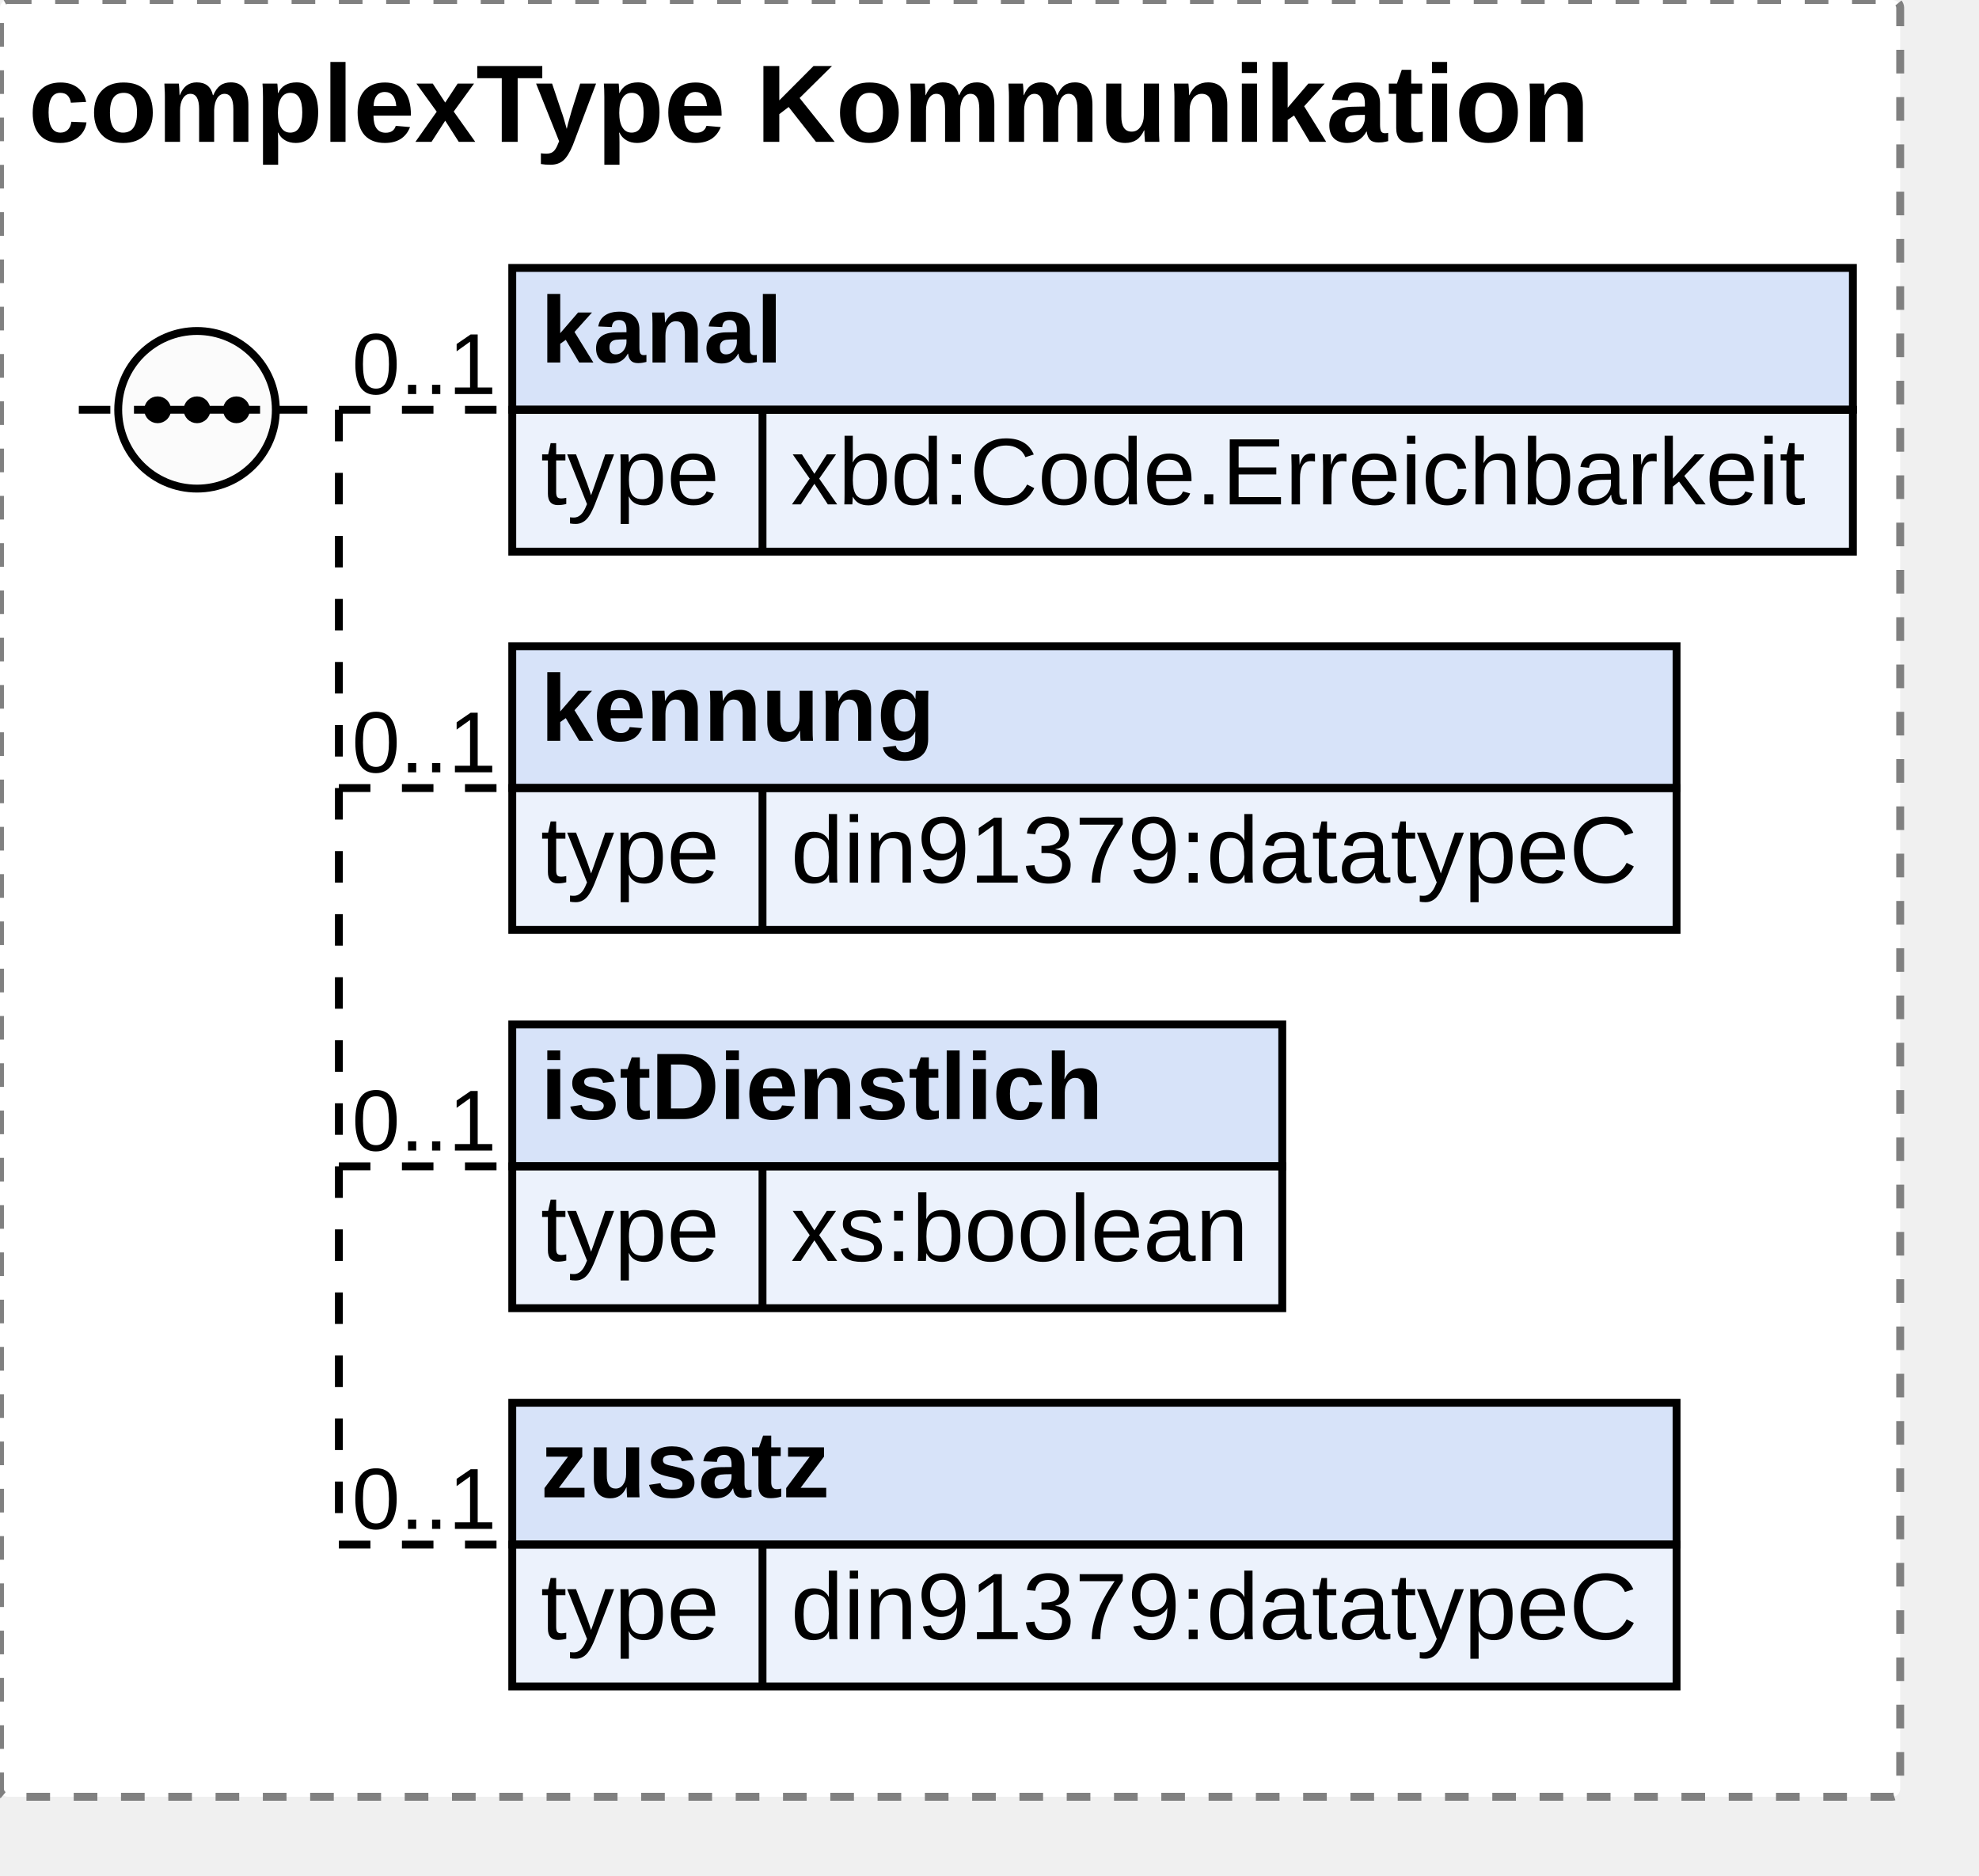
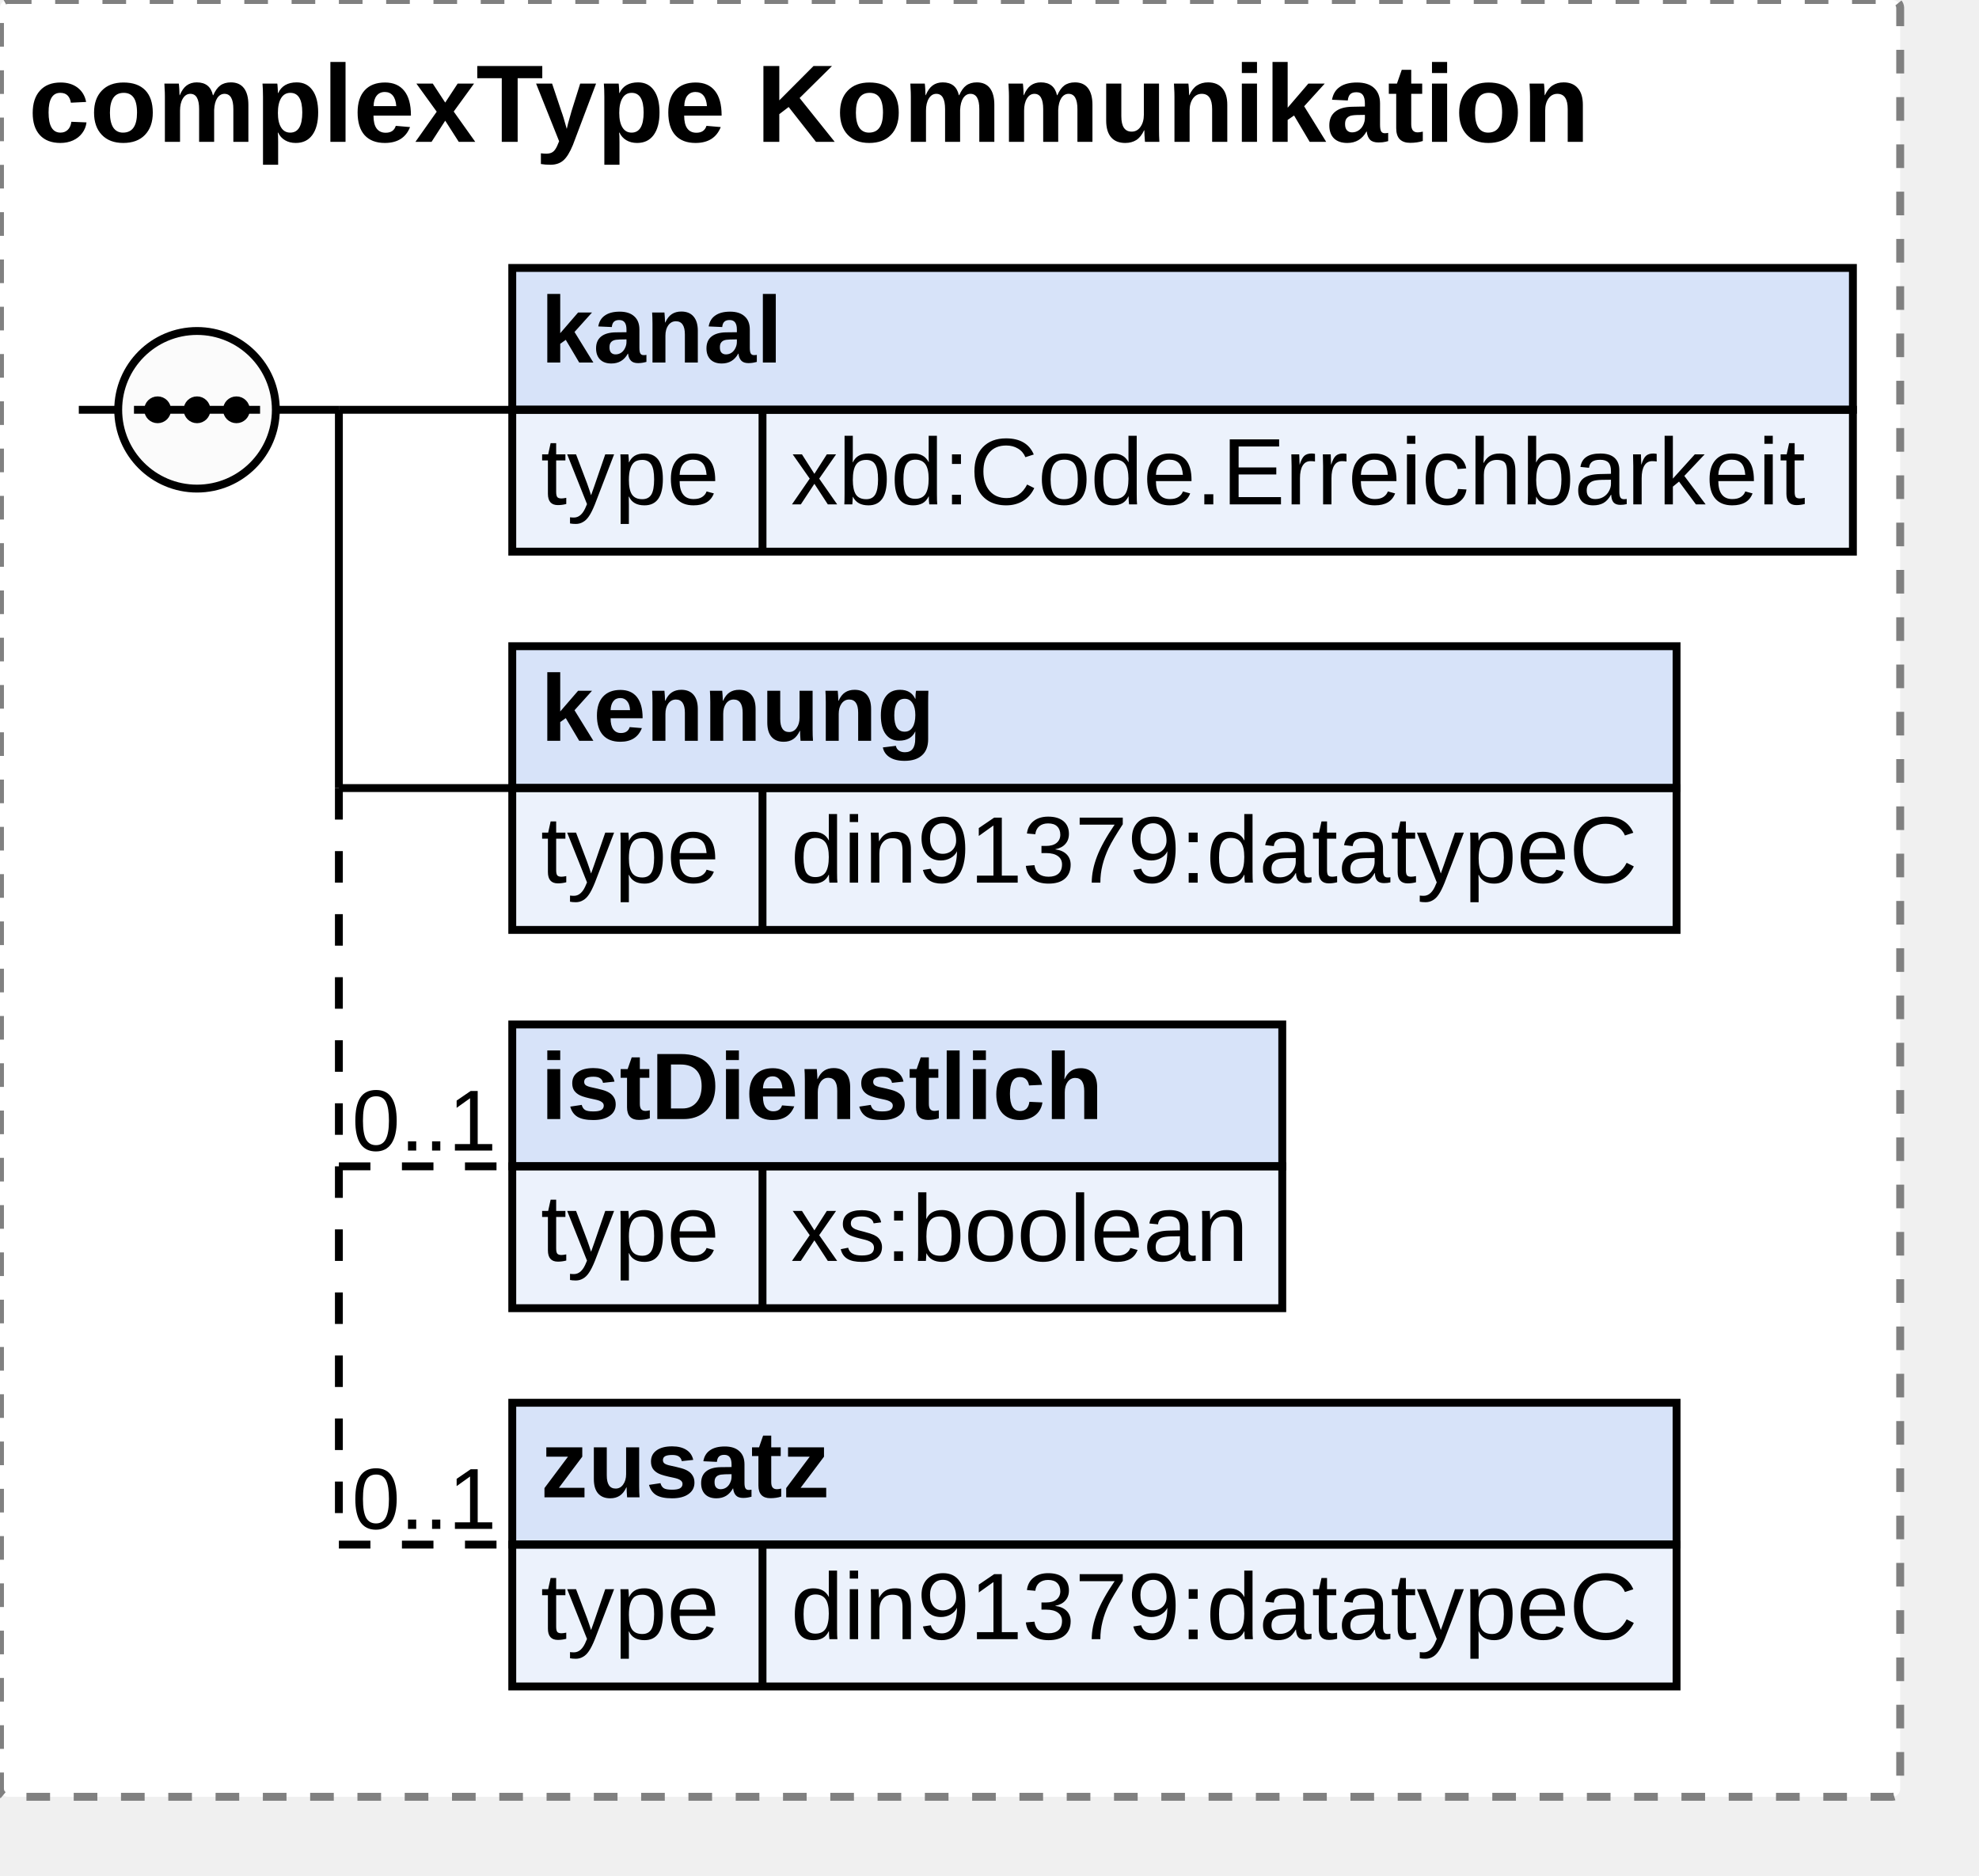
<svg xmlns="http://www.w3.org/2000/svg" width="251.109" height="238">
  <defs>
    <style type="text/css">
                        text {
                            font-family: 'Arial';
                            fill: black;
                        }
                        text.at {
                            font-family: 'Arial';
                            fill: rgb(242, 152, 0);
                        }
                        line {
                            stroke: black;
                        }
                        line.type-structure {
                            stroke: black;
                        }
                        line.type-structure-optional {
                            stroke: black;
                            stroke-dasharray: 4, 4;
                        }
                        rect.attribute-upper {
                            stroke: black;
                            fill: rgb(255, 239, 211);
                        }
                        rect.element-upper {
                            stroke: black;
                            fill: rgb(215, 227, 249);
                        }
                        rect.element-lower {
                            stroke: black;
                            fill: rgb(236, 242, 252);
                        }
                        a text {
                            fill: black;
                        } 
                    </style>
  </defs>
  <rect width="241.109" height="228" stroke-dasharray="3,3" rx="1" ry="1" style="stroke: grey;fill: white;" />
  <text font-size="14" x="3.6" y="18" font-weight="bold">complexType Kommunikation</text>
  <g transform="translate(10,34)">
    <g transform="translate(55,0)">
      <rect width="170.109" height="18" class="element-upper" />
      <rect width="170.109" height="18" y="18" class="element-lower" />
      <text font-size="12" x="3.6" y="12" font-weight="bold">kanal</text>
      <line x1="0" y1="18" x2="170.109" y2="18" />
      <text font-size="12" fill="grey" x="3.6" y="30">type</text>
      <line x1="31.753" y1="18" x2="31.753" y2="36" />
      <text font-size="12" x="35.353" y="30">xbd:Code.Erreichbarkeit</text>
      <g transform="translate(170.1094,0)" />
    </g>
-     <line x1="33" y1="18" x2="55" y2="18" class="type-structure-optional" />
-     <text font-size="11" fill="black" x="53" y="16" text-anchor="end">0..1</text>
-     <line x1="33" y1="18" x2="33" y2="18" class="type-structure-optional" />
+     <line x1="33" y1="18" x2="55" y2="18" class="type-structure-required" />
+     <text font-size="11" fill="black" x="53" y="16" text-anchor="end" />
+     <line x1="33" y1="18" x2="33" y2="18" class="type-structure-required" />
    <g transform="translate(55,48)">
      <rect width="147.734" height="18" class="element-upper" />
      <rect width="147.734" height="18" y="18" class="element-lower" />
      <text font-size="12" x="3.6" y="12" font-weight="bold">kennung</text>
      <line x1="0" y1="18" x2="147.734" y2="18" />
      <text font-size="12" fill="grey" x="3.6" y="30">type</text>
      <line x1="31.753" y1="18" x2="31.753" y2="36" />
      <text font-size="12" x="35.353" y="30">din91379:datatypeC</text>
      <g transform="translate(147.7344,0)" />
    </g>
-     <line x1="33" y1="66" x2="55" y2="66" class="type-structure-optional" />
-     <text font-size="11" fill="black" x="53" y="64" text-anchor="end">0..1</text>
-     <line x1="33" y1="18" x2="33" y2="66" class="type-structure-optional" />
+     <line x1="33" y1="66" x2="55" y2="66" class="type-structure-required" />
+     <text font-size="11" fill="black" x="53" y="64" text-anchor="end" />
+     <line x1="33" y1="18" x2="33" y2="66" class="type-structure-required" />
    <g transform="translate(55,96)">
      <rect width="97.703" height="18" class="element-upper" />
      <rect width="97.703" height="18" y="18" class="element-lower" />
      <text font-size="12" x="3.6" y="12" font-weight="bold">istDienstlich</text>
      <line x1="0" y1="18" x2="97.703" y2="18" />
      <text font-size="12" fill="grey" x="3.6" y="30">type</text>
      <line x1="31.753" y1="18" x2="31.753" y2="36" />
      <text font-size="12" x="35.353" y="30">xs:boolean</text>
      <g transform="translate(97.70312,0)" />
    </g>
    <line x1="33" y1="114" x2="55" y2="114" class="type-structure-optional" />
    <text font-size="11" fill="black" x="53" y="112" text-anchor="end">0..1</text>
    <line x1="33" y1="66" x2="33" y2="114" class="type-structure-optional" />
    <g transform="translate(55,144)">
      <rect width="147.734" height="18" class="element-upper" />
      <rect width="147.734" height="18" y="18" class="element-lower" />
      <text font-size="12" x="3.6" y="12" font-weight="bold">zusatz</text>
      <line x1="0" y1="18" x2="147.734" y2="18" />
      <text font-size="12" fill="grey" x="3.6" y="30">type</text>
      <line x1="31.753" y1="18" x2="31.753" y2="36" />
      <text font-size="12" x="35.353" y="30">din91379:datatypeC</text>
      <g transform="translate(147.7344,0)" />
    </g>
    <line x1="33" y1="162" x2="55" y2="162" class="type-structure-optional" />
    <text font-size="11" fill="black" x="53" y="160" text-anchor="end">0..1</text>
    <line x1="33" y1="114" x2="33" y2="162" class="type-structure-optional" />
    <circle cx="15" cy="18" r="10" stroke="black" fill="rgb(251, 251, 251)" />
-     <line x1="0" y1="18" x2="5" y2="18" class="type-structure-optional" />
-     <line x1="25" y1="18" x2="33" y2="18" class="type-structure-optional" />
+     <line x1="0" y1="18" x2="5" y2="18" class="type-structure-required" />
+     <line x1="25" y1="18" x2="33" y2="18" class="type-structure-required" />
    <circle cx="10" cy="18" r="1.2" stroke="black" fill="black" />
    <circle cx="15" cy="18" r="1.2" stroke="black" fill="black" />
    <circle cx="20" cy="18" r="1.2" stroke="black" fill="black" />
    <line x1="7" y1="18" x2="23" y2="18" />
  </g>
</svg>
